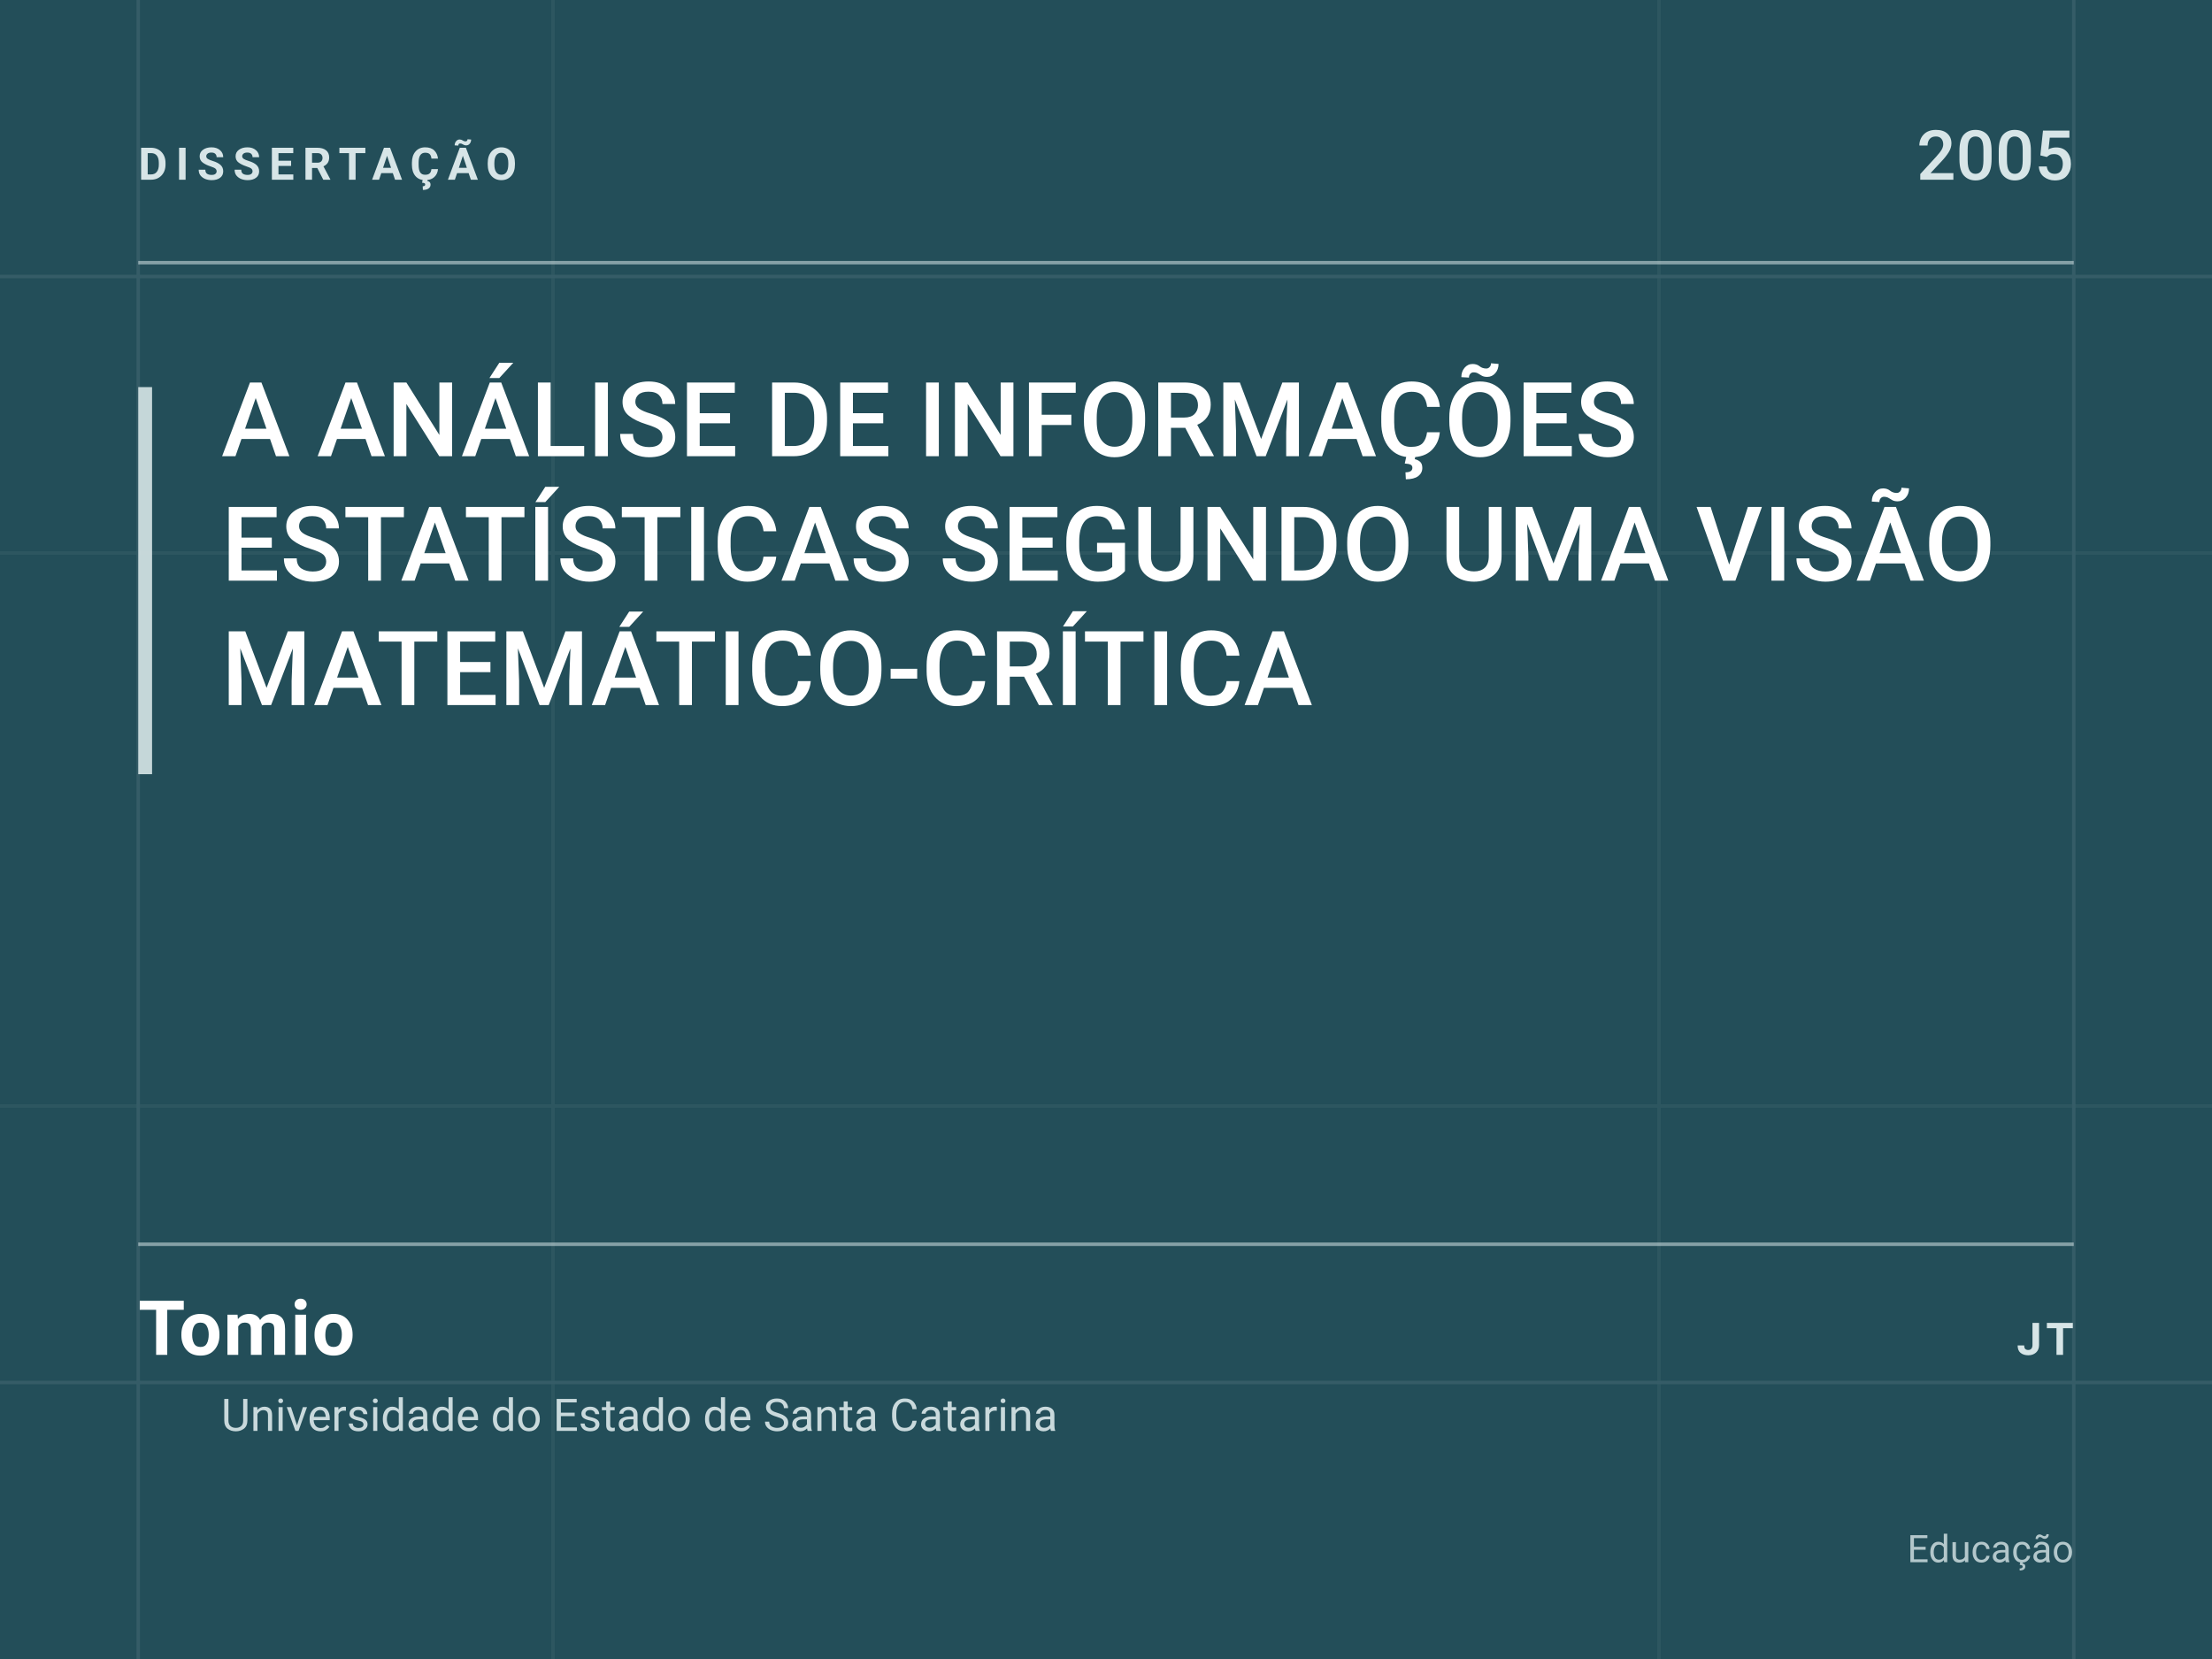
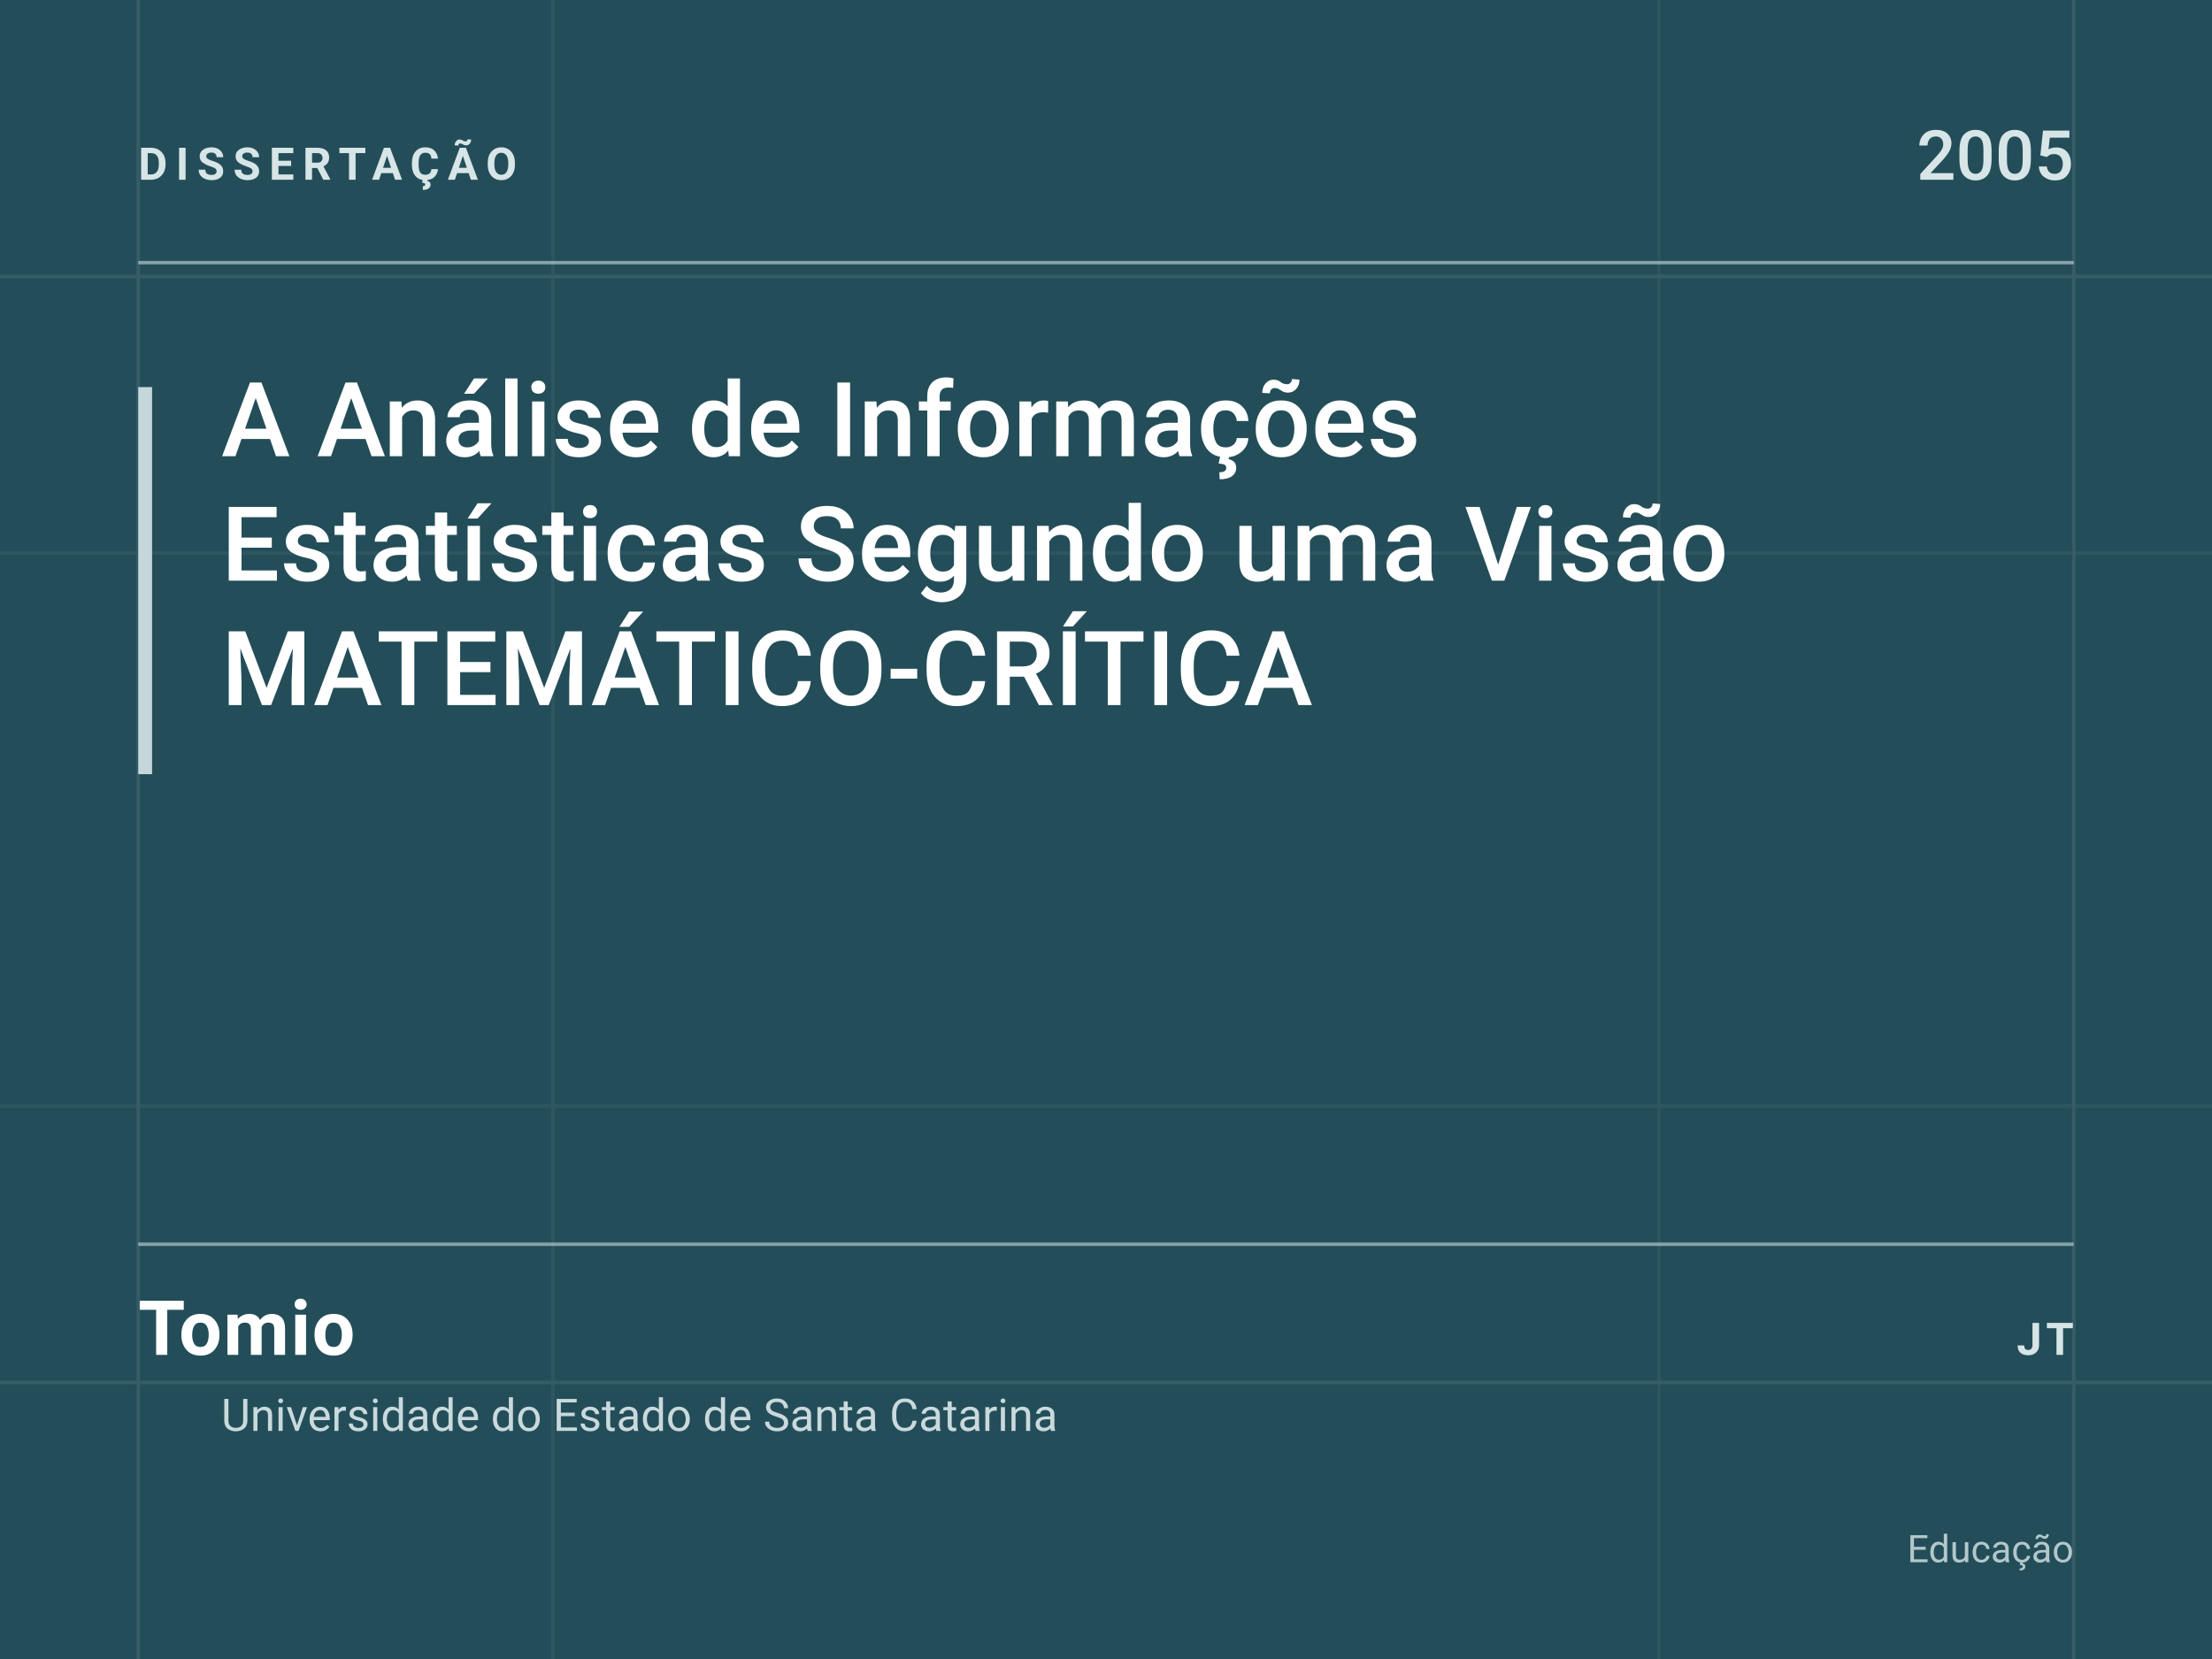
- <svg xmlns="http://www.w3.org/2000/svg" viewBox="0 0 640 480" width="640" height="480" role="img" aria-label="A ANÁLISE DE INFORMAÇÕES ESTATÍSTICAS SEGUNDO UMA VISÃO MATEMÁTICO-CRÍTICA">
+ <svg xmlns="http://www.w3.org/2000/svg" viewBox="0 0 640 480" width="640" height="480" role="img" aria-label="A Análise de Informações Estatísticas Segundo uma Visão MATEMÁTICO-CRÍTICA">
  <rect width="640" height="480" fill="#234E59" />
  <g opacity="0.10" stroke="#D7E5E7" stroke-width="1">
    <path d="M0 80H640M0 400H640M40 0V480M600 0V480" />
    <path d="M0 160H640M0 320H640M160 0V480M480 0V480" opacity="0.55" />
  </g>
  <text x="40" y="52" fill="#D7E5E7" font-family="Roboto, Arial, Helvetica, sans-serif" font-size="13" font-weight="700" letter-spacing="2.4">DISSERTAÇÃO</text>
  <text x="600" y="52" text-anchor="end" fill="#D7E5E7" font-family="Roboto, Arial, Helvetica, sans-serif" font-size="20" font-weight="500">2005</text>
  <line x1="40" y1="76" x2="600" y2="76" stroke="#D7E5E7" stroke-width="1" opacity="0.55" />
  <rect x="40" y="112" width="4" height="112" fill="#D7E5E7" opacity="0.9" />
  <text fill="#FFFFFF" font-family="Roboto, Arial, Helvetica, sans-serif" font-size="30" font-weight="500" letter-spacing="0.1">
-     <tspan x="64" y="132">A ANÁLISE DE INFORMAÇÕES</tspan>
-     <tspan x="64" y="168">ESTATÍSTICAS SEGUNDO UMA VISÃO</tspan>
+     <tspan x="64" y="132">A Análise de Informações</tspan>
+     <tspan x="64" y="168">Estatísticas Segundo uma Visão</tspan>
    <tspan x="64" y="204">MATEMÁTICO-CRÍTICA</tspan>
  </text>
  <line x1="40" y1="360" x2="600" y2="360" stroke="#D7E5E7" stroke-width="1" opacity="0.55" />
  <text x="40" y="392" fill="#FFFFFF" font-family="Roboto, Arial, Helvetica, sans-serif" font-size="22" font-weight="600" letter-spacing="0.4">Tomio</text>
  <text fill="#D7E5E7" font-family="Roboto, Arial, Helvetica, sans-serif" font-size="13" opacity="0.92">
    <tspan x="64" y="414">Universidade do Estado de Santa Catarina</tspan>
  </text>
  <text x="600" y="452" text-anchor="end" fill="#D7E5E7" font-family="Roboto, Arial, Helvetica, sans-serif" font-size="11" opacity="0.8">Educação</text>
  <text x="600" y="392" text-anchor="end" fill="#D7E5E7" font-family="Roboto, Arial, Helvetica, sans-serif" font-size="13" font-weight="700" letter-spacing="1.2">JT</text>
</svg>
